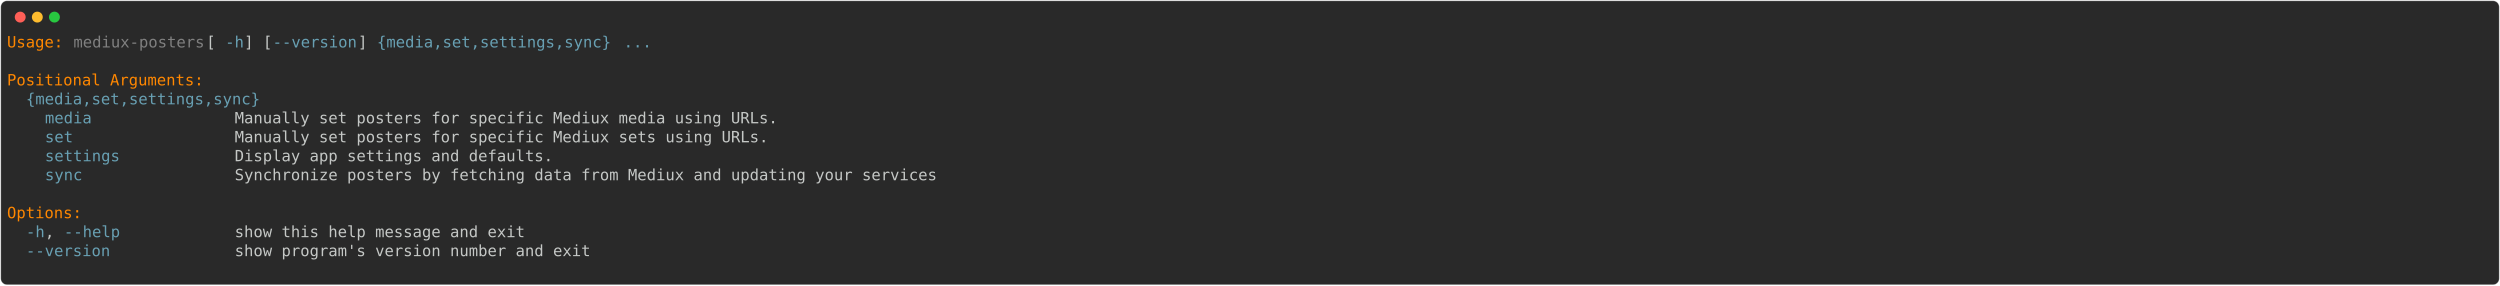
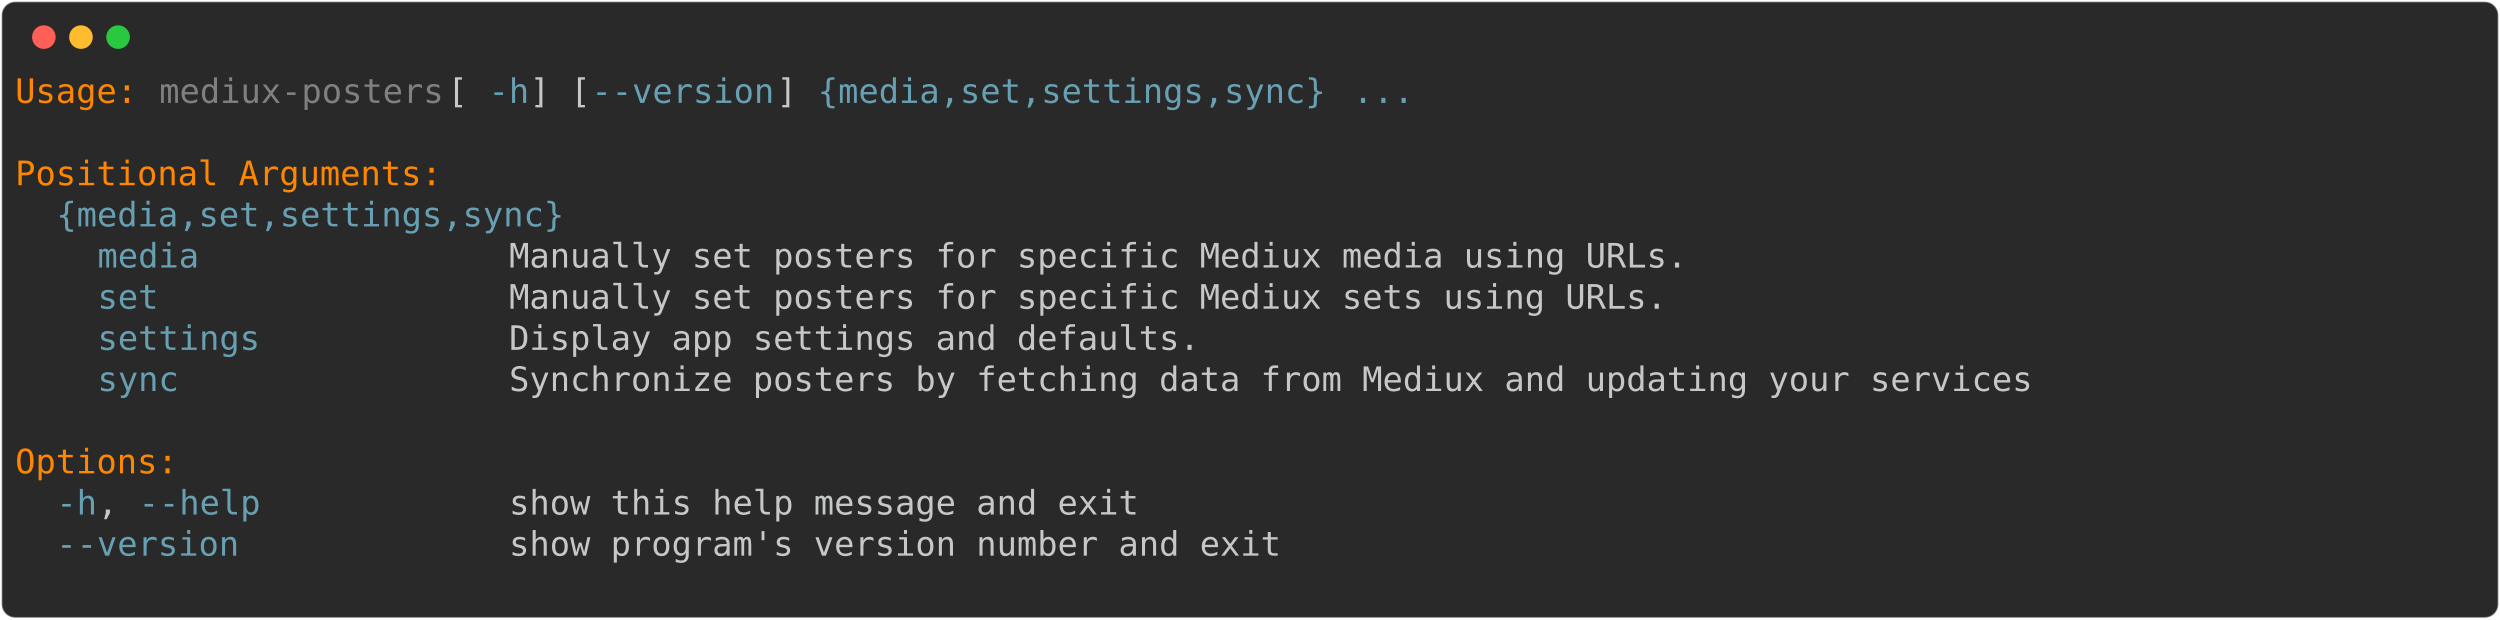
- <svg xmlns="http://www.w3.org/2000/svg" class="rich-terminal" viewBox="0 0 3215 367.2">
+ <svg xmlns="http://www.w3.org/2000/svg" class="rich-terminal" viewBox="0 0 1482 367.2">
  <style>

    @font-face {
        font-family: "Fira Code";
        src: local("FiraCode-Regular"),
                url("https://cdnjs.cloudflare.com/ajax/libs/firacode/6.2.0/woff2/FiraCode-Regular.woff2") format("woff2"),
                url("https://cdnjs.cloudflare.com/ajax/libs/firacode/6.2.0/woff/FiraCode-Regular.woff") format("woff");
        font-style: normal;
        font-weight: 400;
    }
    @font-face {
        font-family: "Fira Code";
        src: local("FiraCode-Bold"),
                url("https://cdnjs.cloudflare.com/ajax/libs/firacode/6.2.0/woff2/FiraCode-Bold.woff2") format("woff2"),
                url("https://cdnjs.cloudflare.com/ajax/libs/firacode/6.2.0/woff/FiraCode-Bold.woff") format("woff");
        font-style: bold;
        font-weight: 700;
    }

    .terminal-3169403077-matrix {
        font-family: Fira Code, monospace;
        font-size: 20px;
        line-height: 24.4px;
        font-variant-east-asian: full-width;
    }

    .terminal-3169403077-title {
        font-size: 18px;
        font-weight: bold;
        font-family: arial;
    }

    .terminal-3169403077-r1 { fill: #ff8700 }
.terminal-3169403077-r2 { fill: #c5c8c6 }
.terminal-3169403077-r3 { fill: #808080 }
.terminal-3169403077-r4 { fill: #68a0b3 }
    </style>
  <defs>
    <clipPath id="terminal-3169403077-clip-terminal">
-       <rect x="0" y="0" width="3195.4" height="316.2" />
+       <rect x="0" y="0" width="1463.0" height="316.2" />
    </clipPath>
    <clipPath id="terminal-3169403077-line-0">
-       <rect x="0" y="1.5" width="3196.4" height="24.65" />
+       <rect x="0" y="1.5" width="1464" height="24.65" />
    </clipPath>
    <clipPath id="terminal-3169403077-line-1">
-       <rect x="0" y="25.9" width="3196.4" height="24.65" />
+       <rect x="0" y="25.9" width="1464" height="24.65" />
    </clipPath>
    <clipPath id="terminal-3169403077-line-2">
-       <rect x="0" y="50.3" width="3196.4" height="24.65" />
+       <rect x="0" y="50.3" width="1464" height="24.65" />
    </clipPath>
    <clipPath id="terminal-3169403077-line-3">
-       <rect x="0" y="74.7" width="3196.4" height="24.65" />
+       <rect x="0" y="74.7" width="1464" height="24.65" />
    </clipPath>
    <clipPath id="terminal-3169403077-line-4">
-       <rect x="0" y="99.1" width="3196.4" height="24.65" />
+       <rect x="0" y="99.1" width="1464" height="24.65" />
    </clipPath>
    <clipPath id="terminal-3169403077-line-5">
-       <rect x="0" y="123.5" width="3196.4" height="24.65" />
+       <rect x="0" y="123.5" width="1464" height="24.65" />
    </clipPath>
    <clipPath id="terminal-3169403077-line-6">
-       <rect x="0" y="147.9" width="3196.4" height="24.65" />
+       <rect x="0" y="147.9" width="1464" height="24.65" />
    </clipPath>
    <clipPath id="terminal-3169403077-line-7">
-       <rect x="0" y="172.3" width="3196.4" height="24.65" />
+       <rect x="0" y="172.3" width="1464" height="24.65" />
    </clipPath>
    <clipPath id="terminal-3169403077-line-8">
-       <rect x="0" y="196.7" width="3196.4" height="24.65" />
+       <rect x="0" y="196.7" width="1464" height="24.65" />
    </clipPath>
    <clipPath id="terminal-3169403077-line-9">
-       <rect x="0" y="221.1" width="3196.4" height="24.65" />
+       <rect x="0" y="221.1" width="1464" height="24.65" />
    </clipPath>
    <clipPath id="terminal-3169403077-line-10">
-       <rect x="0" y="245.5" width="3196.4" height="24.65" />
+       <rect x="0" y="245.5" width="1464" height="24.65" />
    </clipPath>
    <clipPath id="terminal-3169403077-line-11">
-       <rect x="0" y="269.9" width="3196.4" height="24.65" />
+       <rect x="0" y="269.9" width="1464" height="24.65" />
    </clipPath>
  </defs>
-   <rect fill="#292929" stroke="rgba(255,255,255,0.35)" stroke-width="1" x="1" y="1" width="3213" height="365.2" rx="8" />
+   <rect fill="#292929" stroke="rgba(255,255,255,0.35)" stroke-width="1" x="1" y="1" width="1480" height="365.2" rx="8" />
  <g transform="translate(26,22)">
    <circle cx="0" cy="0" r="7" fill="#ff5f57" />
    <circle cx="22" cy="0" r="7" fill="#febc2e" />
    <circle cx="44" cy="0" r="7" fill="#28c840" />
  </g>
  <g transform="translate(9, 41)" clip-path="url(#terminal-3169403077-clip-terminal)">
    <g class="terminal-3169403077-matrix">
      <text class="terminal-3169403077-r1" x="0" y="20" textLength="73.2" clip-path="url(#terminal-3169403077-line-0)">Usage:</text>
      <text class="terminal-3169403077-r3" x="85.4" y="20" textLength="170.8" clip-path="url(#terminal-3169403077-line-0)">mediux-posters</text>
      <text class="terminal-3169403077-r2" x="256.2" y="20" textLength="24.4" clip-path="url(#terminal-3169403077-line-0)"> [</text>
      <text class="terminal-3169403077-r4" x="280.6" y="20" textLength="24.4" clip-path="url(#terminal-3169403077-line-0)">-h</text>
      <text class="terminal-3169403077-r2" x="305" y="20" textLength="36.6" clip-path="url(#terminal-3169403077-line-0)">] [</text>
      <text class="terminal-3169403077-r4" x="341.6" y="20" textLength="109.8" clip-path="url(#terminal-3169403077-line-0)">--version</text>
      <text class="terminal-3169403077-r2" x="451.4" y="20" textLength="24.4" clip-path="url(#terminal-3169403077-line-0)">] </text>
      <text class="terminal-3169403077-r4" x="475.8" y="20" textLength="305" clip-path="url(#terminal-3169403077-line-0)">{media,set,settings,sync}</text>
      <text class="terminal-3169403077-r4" x="793" y="20" textLength="36.6" clip-path="url(#terminal-3169403077-line-0)">...</text>
-       <text class="terminal-3169403077-r2" x="3196.4" y="20" textLength="12.2" clip-path="url(#terminal-3169403077-line-0)">
+       <text class="terminal-3169403077-r2" x="1464" y="20" textLength="12.2" clip-path="url(#terminal-3169403077-line-0)">
</text>
-       <text class="terminal-3169403077-r2" x="3196.4" y="44.4" textLength="12.2" clip-path="url(#terminal-3169403077-line-1)">
+       <text class="terminal-3169403077-r2" x="1464" y="44.4" textLength="12.2" clip-path="url(#terminal-3169403077-line-1)">
</text>
      <text class="terminal-3169403077-r1" x="0" y="68.8" textLength="256.2" clip-path="url(#terminal-3169403077-line-2)">Positional Arguments:</text>
-       <text class="terminal-3169403077-r2" x="3196.4" y="68.8" textLength="12.2" clip-path="url(#terminal-3169403077-line-2)">
+       <text class="terminal-3169403077-r2" x="1464" y="68.8" textLength="12.2" clip-path="url(#terminal-3169403077-line-2)">
</text>
      <text class="terminal-3169403077-r4" x="24.4" y="93.2" textLength="305" clip-path="url(#terminal-3169403077-line-3)">{media,set,settings,sync}</text>
-       <text class="terminal-3169403077-r2" x="3196.4" y="93.2" textLength="12.2" clip-path="url(#terminal-3169403077-line-3)">
+       <text class="terminal-3169403077-r2" x="1464" y="93.2" textLength="12.2" clip-path="url(#terminal-3169403077-line-3)">
</text>
      <text class="terminal-3169403077-r4" x="48.8" y="117.6" textLength="61" clip-path="url(#terminal-3169403077-line-4)">media</text>
      <text class="terminal-3169403077-r2" x="292.8" y="117.6" textLength="707.6" clip-path="url(#terminal-3169403077-line-4)">Manually set posters for specific Mediux media using URLs.</text>
-       <text class="terminal-3169403077-r2" x="3196.4" y="117.6" textLength="12.2" clip-path="url(#terminal-3169403077-line-4)">
+       <text class="terminal-3169403077-r2" x="1464" y="117.6" textLength="12.2" clip-path="url(#terminal-3169403077-line-4)">
</text>
      <text class="terminal-3169403077-r4" x="48.8" y="142" textLength="36.6" clip-path="url(#terminal-3169403077-line-5)">set</text>
      <text class="terminal-3169403077-r2" x="292.8" y="142" textLength="695.4" clip-path="url(#terminal-3169403077-line-5)">Manually set posters for specific Mediux sets using URLs.</text>
-       <text class="terminal-3169403077-r2" x="3196.4" y="142" textLength="12.2" clip-path="url(#terminal-3169403077-line-5)">
+       <text class="terminal-3169403077-r2" x="1464" y="142" textLength="12.2" clip-path="url(#terminal-3169403077-line-5)">
</text>
      <text class="terminal-3169403077-r4" x="48.8" y="166.4" textLength="97.6" clip-path="url(#terminal-3169403077-line-6)">settings</text>
      <text class="terminal-3169403077-r2" x="292.8" y="166.4" textLength="414.8" clip-path="url(#terminal-3169403077-line-6)">Display app settings and defaults.</text>
-       <text class="terminal-3169403077-r2" x="3196.4" y="166.4" textLength="12.2" clip-path="url(#terminal-3169403077-line-6)">
+       <text class="terminal-3169403077-r2" x="1464" y="166.4" textLength="12.2" clip-path="url(#terminal-3169403077-line-6)">
</text>
      <text class="terminal-3169403077-r4" x="48.8" y="190.8" textLength="48.8" clip-path="url(#terminal-3169403077-line-7)">sync</text>
      <text class="terminal-3169403077-r2" x="292.8" y="190.8" textLength="915" clip-path="url(#terminal-3169403077-line-7)">Synchronize posters by fetching data from Mediux and updating your services</text>
-       <text class="terminal-3169403077-r2" x="3196.4" y="190.8" textLength="12.2" clip-path="url(#terminal-3169403077-line-7)">
+       <text class="terminal-3169403077-r2" x="1464" y="190.8" textLength="12.2" clip-path="url(#terminal-3169403077-line-7)">
</text>
-       <text class="terminal-3169403077-r2" x="3196.4" y="215.2" textLength="12.2" clip-path="url(#terminal-3169403077-line-8)">
+       <text class="terminal-3169403077-r2" x="1464" y="215.2" textLength="12.2" clip-path="url(#terminal-3169403077-line-8)">
</text>
      <text class="terminal-3169403077-r1" x="0" y="239.6" textLength="97.6" clip-path="url(#terminal-3169403077-line-9)">Options:</text>
-       <text class="terminal-3169403077-r2" x="3196.4" y="239.6" textLength="12.2" clip-path="url(#terminal-3169403077-line-9)">
+       <text class="terminal-3169403077-r2" x="1464" y="239.6" textLength="12.2" clip-path="url(#terminal-3169403077-line-9)">
</text>
      <text class="terminal-3169403077-r4" x="24.4" y="264" textLength="24.4" clip-path="url(#terminal-3169403077-line-10)">-h</text>
      <text class="terminal-3169403077-r2" x="48.8" y="264" textLength="24.4" clip-path="url(#terminal-3169403077-line-10)">, </text>
      <text class="terminal-3169403077-r4" x="73.2" y="264" textLength="73.2" clip-path="url(#terminal-3169403077-line-10)">--help</text>
      <text class="terminal-3169403077-r2" x="292.8" y="264" textLength="378.2" clip-path="url(#terminal-3169403077-line-10)">show this help message and exit</text>
-       <text class="terminal-3169403077-r2" x="3196.4" y="264" textLength="12.2" clip-path="url(#terminal-3169403077-line-10)">
+       <text class="terminal-3169403077-r2" x="1464" y="264" textLength="12.2" clip-path="url(#terminal-3169403077-line-10)">
</text>
      <text class="terminal-3169403077-r4" x="24.4" y="288.4" textLength="109.8" clip-path="url(#terminal-3169403077-line-11)">--version</text>
      <text class="terminal-3169403077-r2" x="292.8" y="288.4" textLength="463.6" clip-path="url(#terminal-3169403077-line-11)">show program's version number and exit</text>
-       <text class="terminal-3169403077-r2" x="3196.4" y="288.4" textLength="12.2" clip-path="url(#terminal-3169403077-line-11)">
+       <text class="terminal-3169403077-r2" x="1464" y="288.4" textLength="12.2" clip-path="url(#terminal-3169403077-line-11)">
</text>
-       <text class="terminal-3169403077-r2" x="3196.4" y="312.8" textLength="12.2" clip-path="url(#terminal-3169403077-line-12)">
+       <text class="terminal-3169403077-r2" x="1464" y="312.8" textLength="12.2" clip-path="url(#terminal-3169403077-line-12)">
</text>
    </g>
  </g>
</svg>
